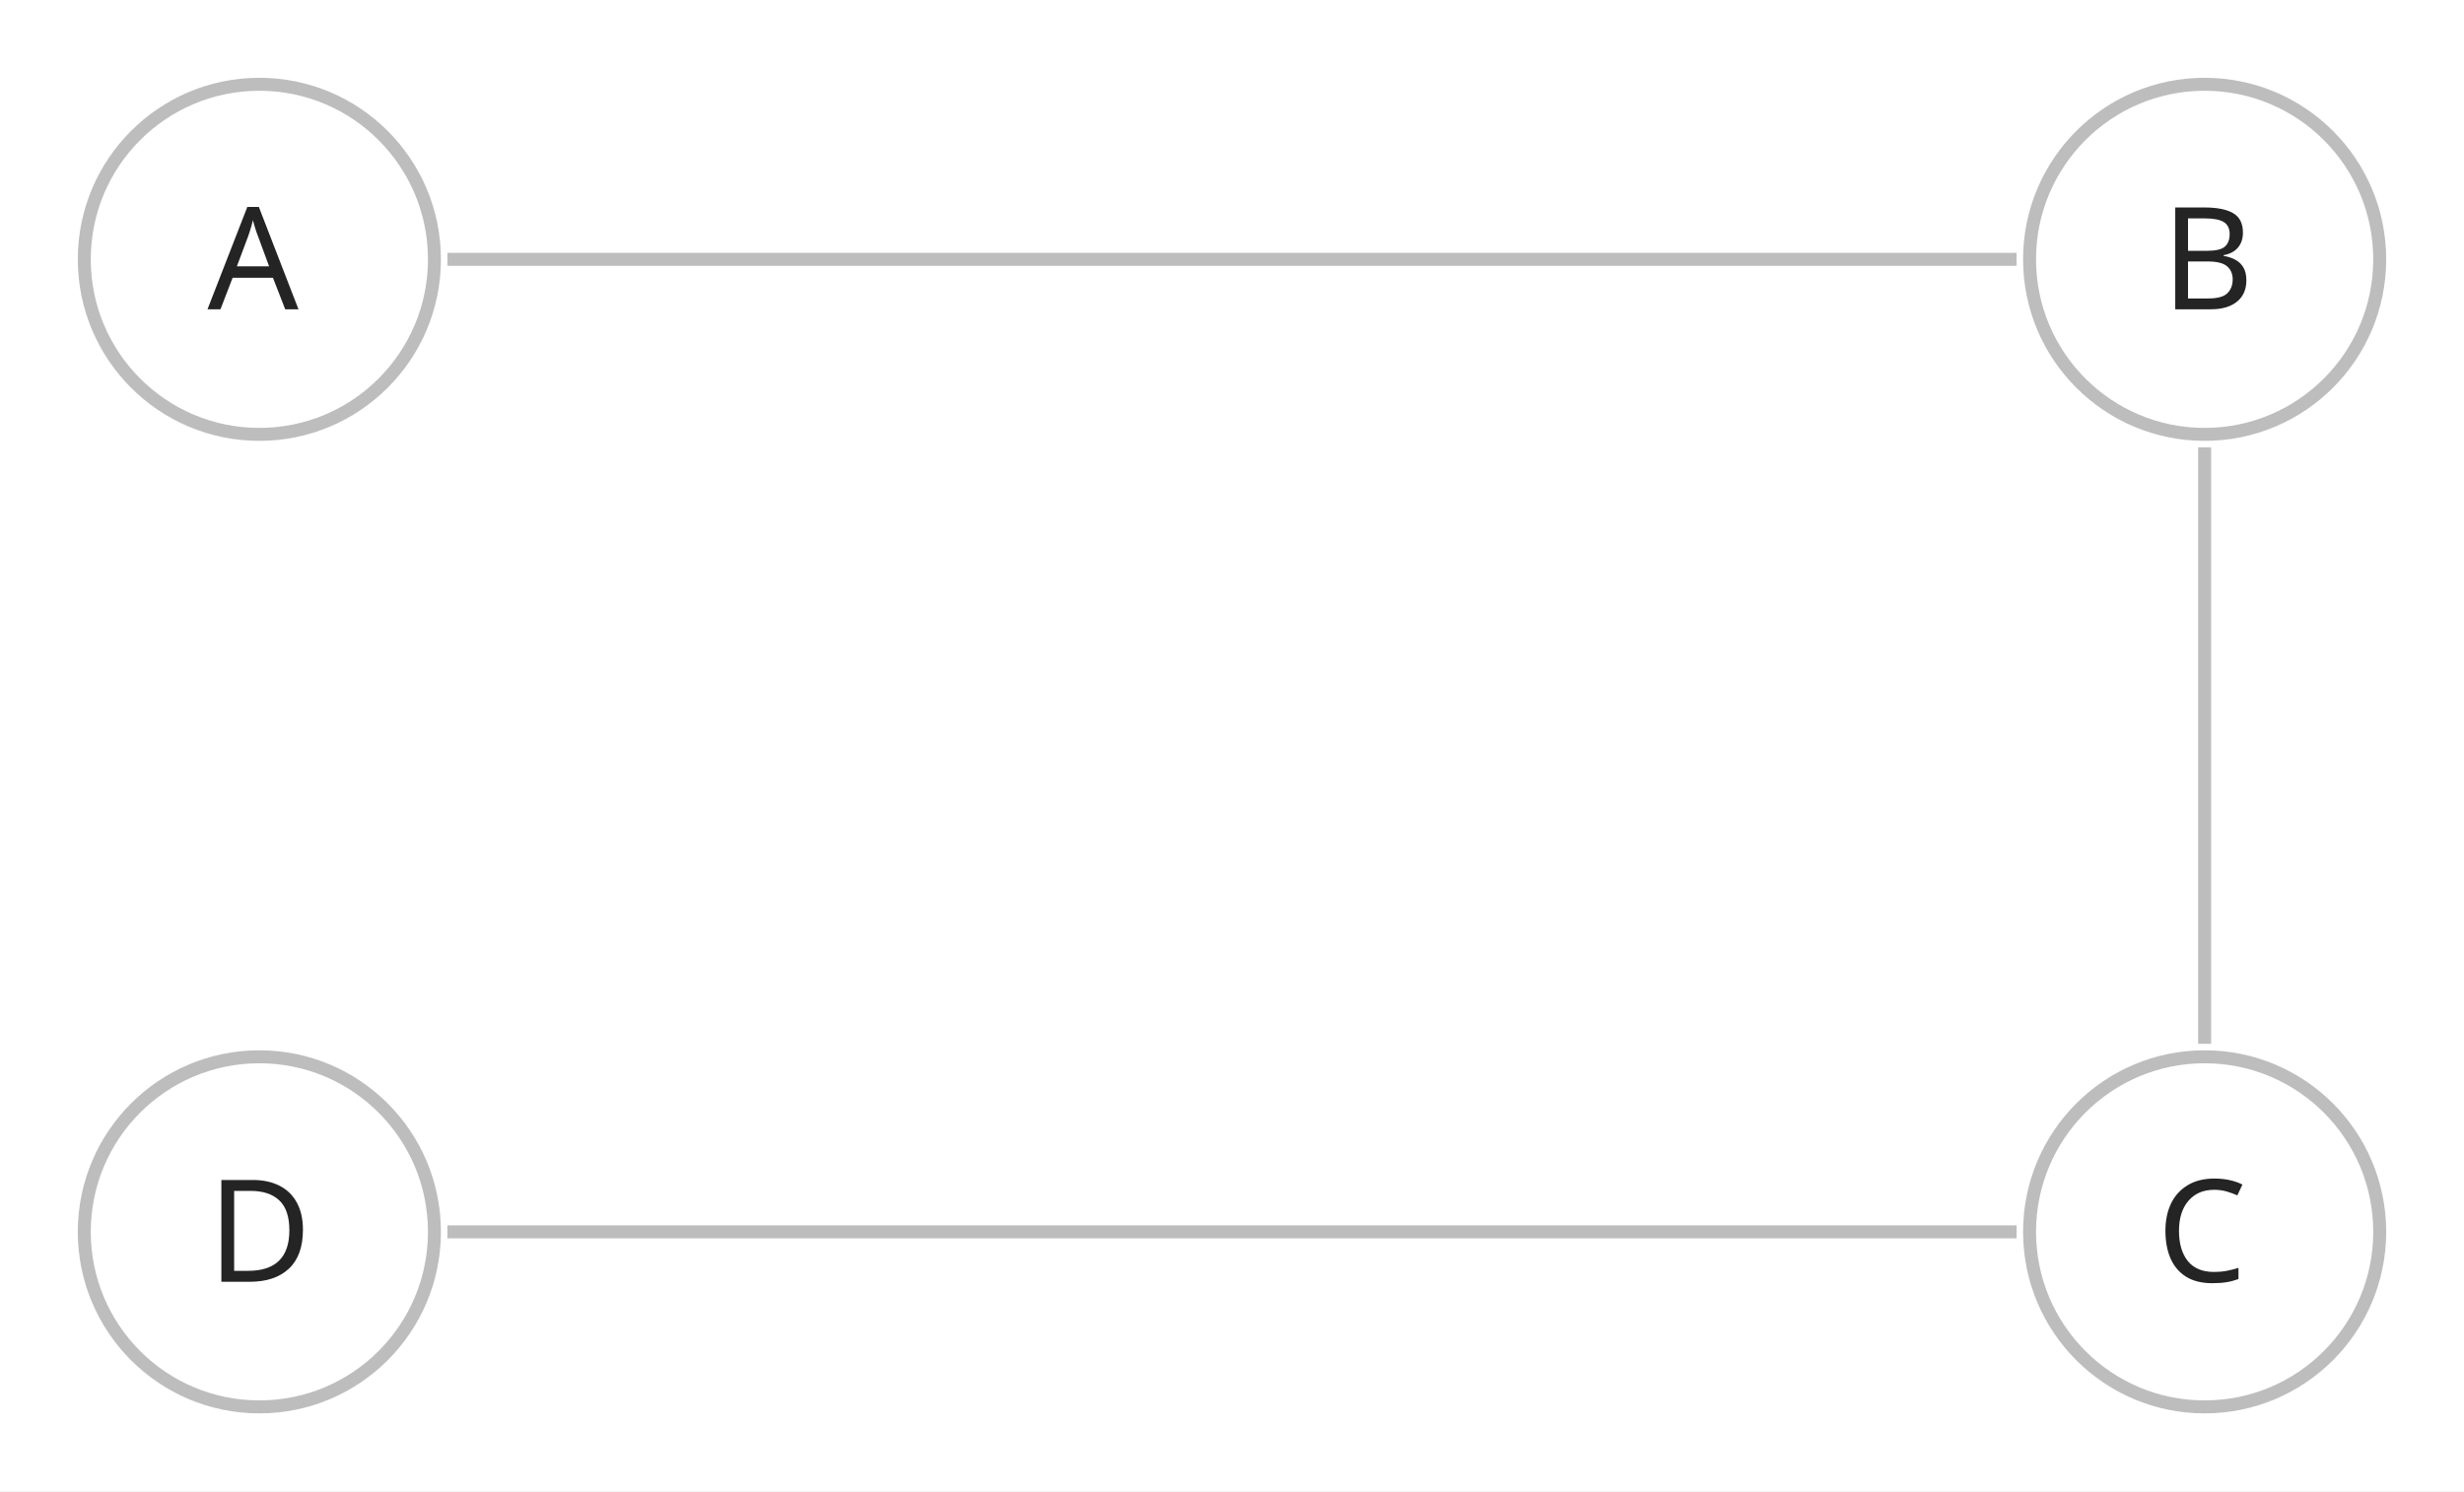
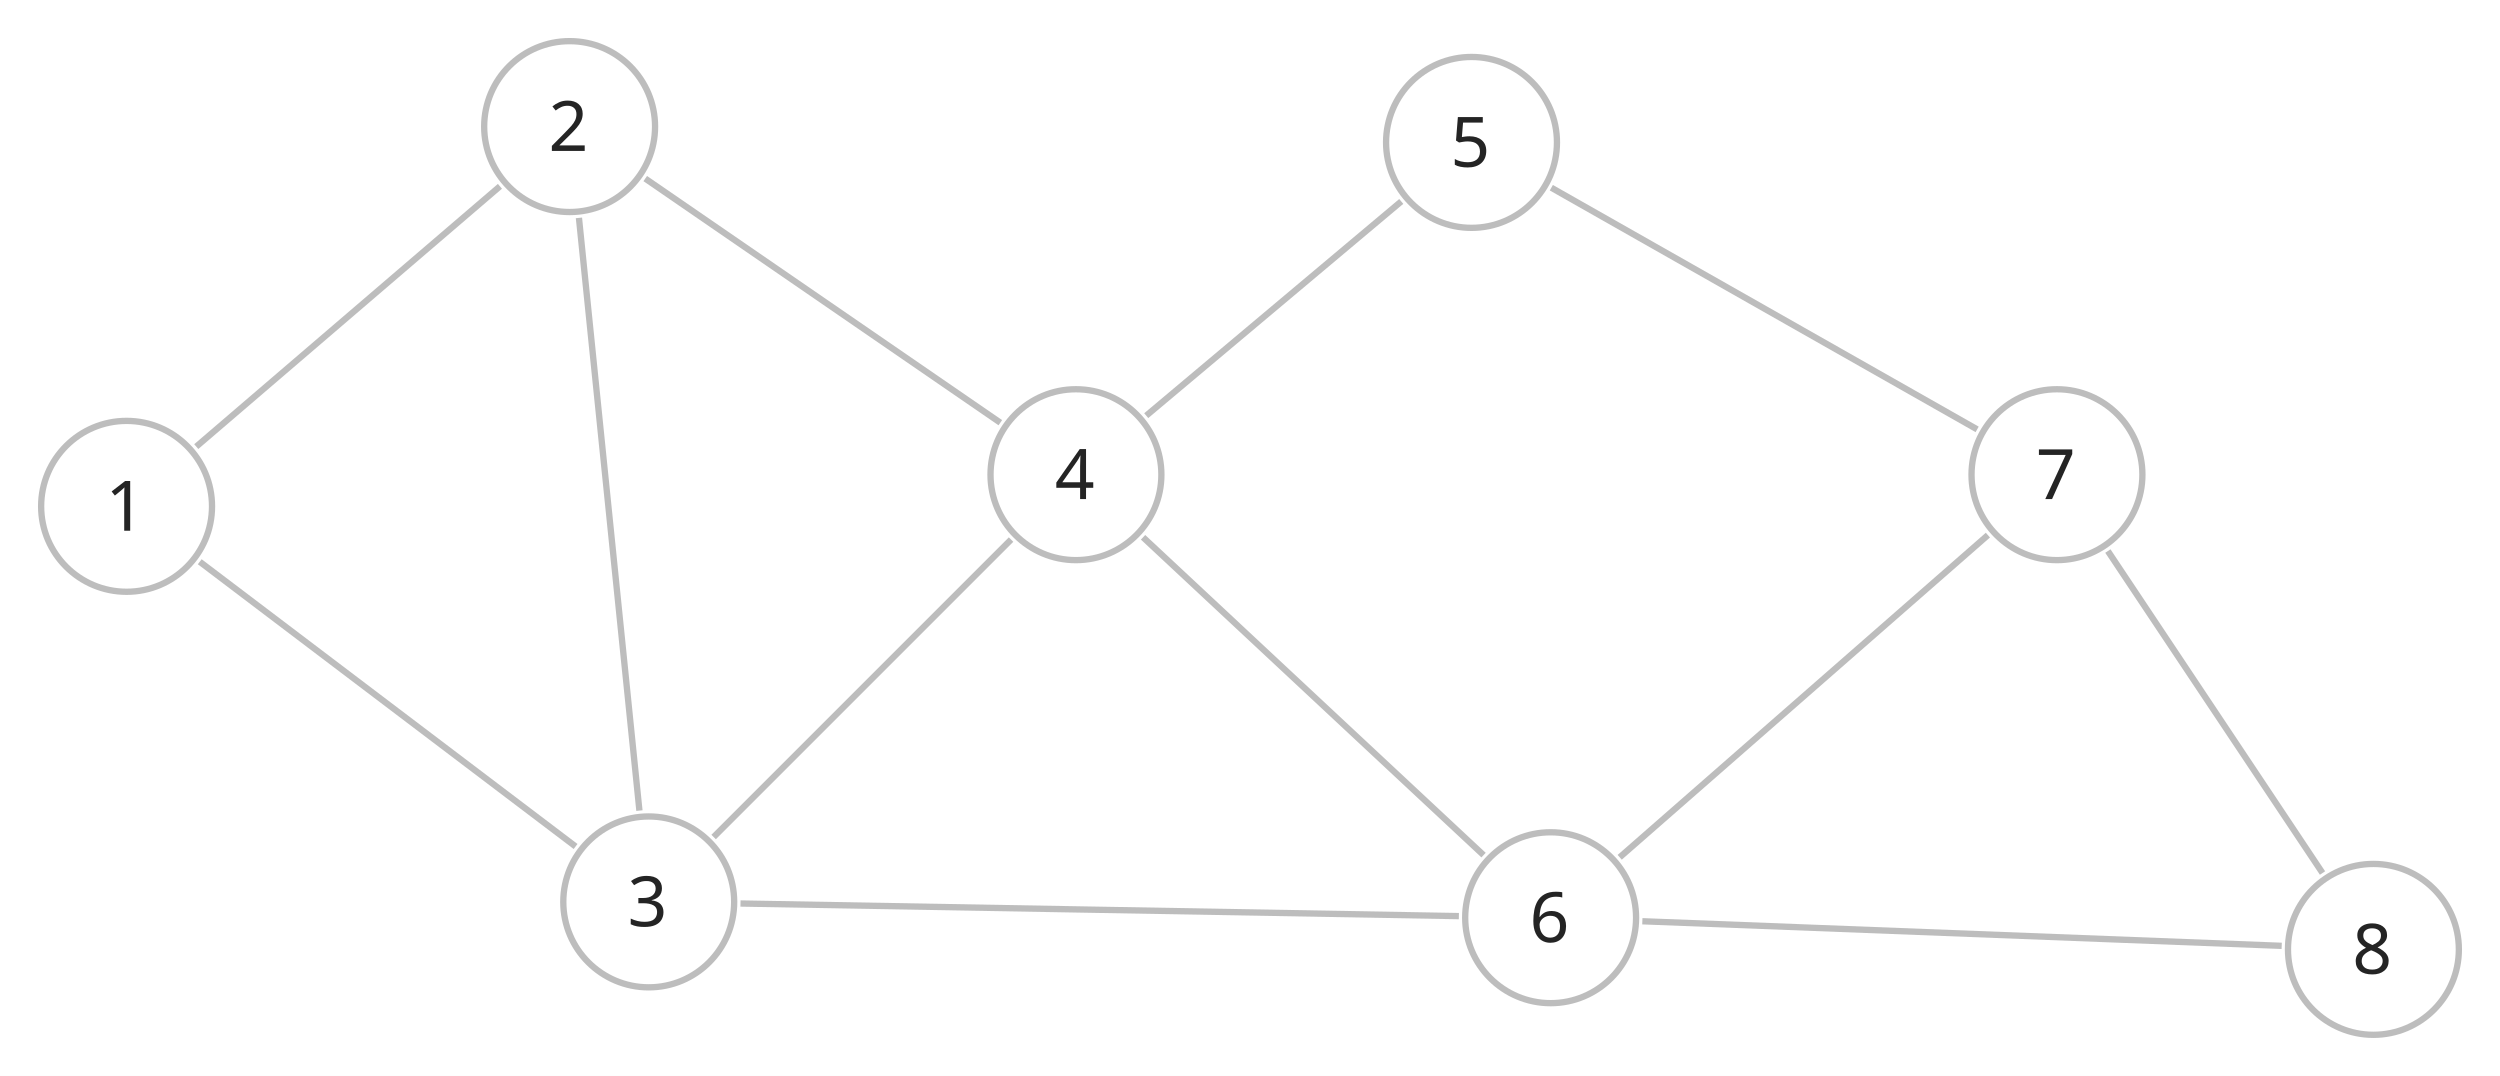
- <svg xmlns="http://www.w3.org/2000/svg" width="380" height="230" viewBox="290 90 380 230" role="img" aria-label="화살표 없는 선은 양방향 연결을 나타냅니다." font-family="Nanum Gothic, sans-serif">
-   <rect x="290" y="90" width="380" height="230" fill="white" />
+ <svg xmlns="http://www.w3.org/2000/svg" width="790" height="340" viewBox="10 0 790 340" role="img" aria-label="8개 정점과 12개 간선의 무방향 그래프. 정점 4에서 2, 3, 5, 6으로 이동할 수 있습니다." font-family="Nanum Gothic, sans-serif">
+   <rect x="10" y="0" width="790" height="340" fill="white" />
  <g>
-     <line x1="359.0" y1="130.0" x2="601.0" y2="130.0" stroke="#bdbdbd" stroke-width="2" />
-     <line x1="630.0" y1="159.0" x2="630.0" y2="251.0" stroke="#bdbdbd" stroke-width="2" />
-     <line x1="601.0" y1="280.0" x2="359.0" y2="280.0" stroke="#bdbdbd" stroke-width="2" />
-     <circle cx="330" cy="130" r="27" fill="white" stroke="#bdbdbd" stroke-width="2" />
-     <text x="322.00" y="137.70" font-size="22" fill="#242424">A</text>
-     <circle cx="630" cy="130" r="27" fill="white" stroke="#bdbdbd" stroke-width="2" />
-     <text x="623.33" y="137.70" font-size="22" fill="#242424">B</text>
-     <circle cx="630" cy="280" r="27" fill="white" stroke="#bdbdbd" stroke-width="2" />
-     <text x="622.61" y="287.70" font-size="22" fill="#242424">C</text>
-     <circle cx="330" cy="280" r="27" fill="white" stroke="#bdbdbd" stroke-width="2" />
-     <text x="322.00" y="287.70" font-size="22" fill="#242424">D</text>
+     <line x1="72.018" y1="141.127" x2="167.982" y2="58.873" stroke="#bdbdbd" stroke-width="2" />
+     <line x1="73.116" y1="177.512" x2="191.884" y2="267.488" stroke="#bdbdbd" stroke-width="2" />
+     <line x1="192.944" y1="68.85" x2="212.056" y2="256.15" stroke="#bdbdbd" stroke-width="2" />
+     <line x1="213.897" y1="56.429" x2="326.103" y2="133.571" stroke="#bdbdbd" stroke-width="2" />
+     <line x1="235.506" y1="264.494" x2="329.494" y2="170.506" stroke="#bdbdbd" stroke-width="2" />
+     <line x1="243.996" y1="285.509" x2="471.004" y2="289.491" stroke="#bdbdbd" stroke-width="2" />
+     <line x1="372.205" y1="131.347" x2="452.795" y2="63.653" stroke="#bdbdbd" stroke-width="2" />
+     <line x1="371.201" y1="169.787" x2="478.799" y2="270.213" stroke="#bdbdbd" stroke-width="2" />
+     <line x1="500.221" y1="59.315" x2="634.779" y2="135.685" stroke="#bdbdbd" stroke-width="2" />
+     <line x1="521.825" y1="270.903" x2="638.175" y2="169.097" stroke="#bdbdbd" stroke-width="2" />
+     <line x1="528.979" y1="291.115" x2="731.021" y2="298.885" stroke="#bdbdbd" stroke-width="2" />
+     <line x1="676.086" y1="174.129" x2="743.914" y2="275.871" stroke="#bdbdbd" stroke-width="2" />
+     <circle cx="50" cy="160" r="27" fill="white" stroke="#bdbdbd" stroke-width="2" />
+     <text x="43.33" y="167.70" font-size="22" fill="#242424">1</text>
+     <circle cx="190" cy="40" r="27" fill="white" stroke="#bdbdbd" stroke-width="2" />
+     <text x="183.33" y="47.70" font-size="22" fill="#242424">2</text>
+     <circle cx="215" cy="285" r="27" fill="white" stroke="#bdbdbd" stroke-width="2" />
+     <text x="208.33" y="292.70" font-size="22" fill="#242424">3</text>
+     <circle cx="350" cy="150" r="27" fill="white" stroke="#bdbdbd" stroke-width="2" />
+     <text x="343.33" y="157.70" font-size="22" fill="#242424">4</text>
+     <circle cx="475" cy="45" r="27" fill="white" stroke="#bdbdbd" stroke-width="2" />
+     <text x="468.33" y="52.70" font-size="22" fill="#242424">5</text>
+     <circle cx="500" cy="290" r="27" fill="white" stroke="#bdbdbd" stroke-width="2" />
+     <text x="493.33" y="297.70" font-size="22" fill="#242424">6</text>
+     <circle cx="660" cy="150" r="27" fill="white" stroke="#bdbdbd" stroke-width="2" />
+     <text x="653.33" y="157.70" font-size="22" fill="#242424">7</text>
+     <circle cx="760" cy="300" r="27" fill="white" stroke="#bdbdbd" stroke-width="2" />
+     <text x="753.33" y="307.70" font-size="22" fill="#242424">8</text>
  </g>
</svg>
